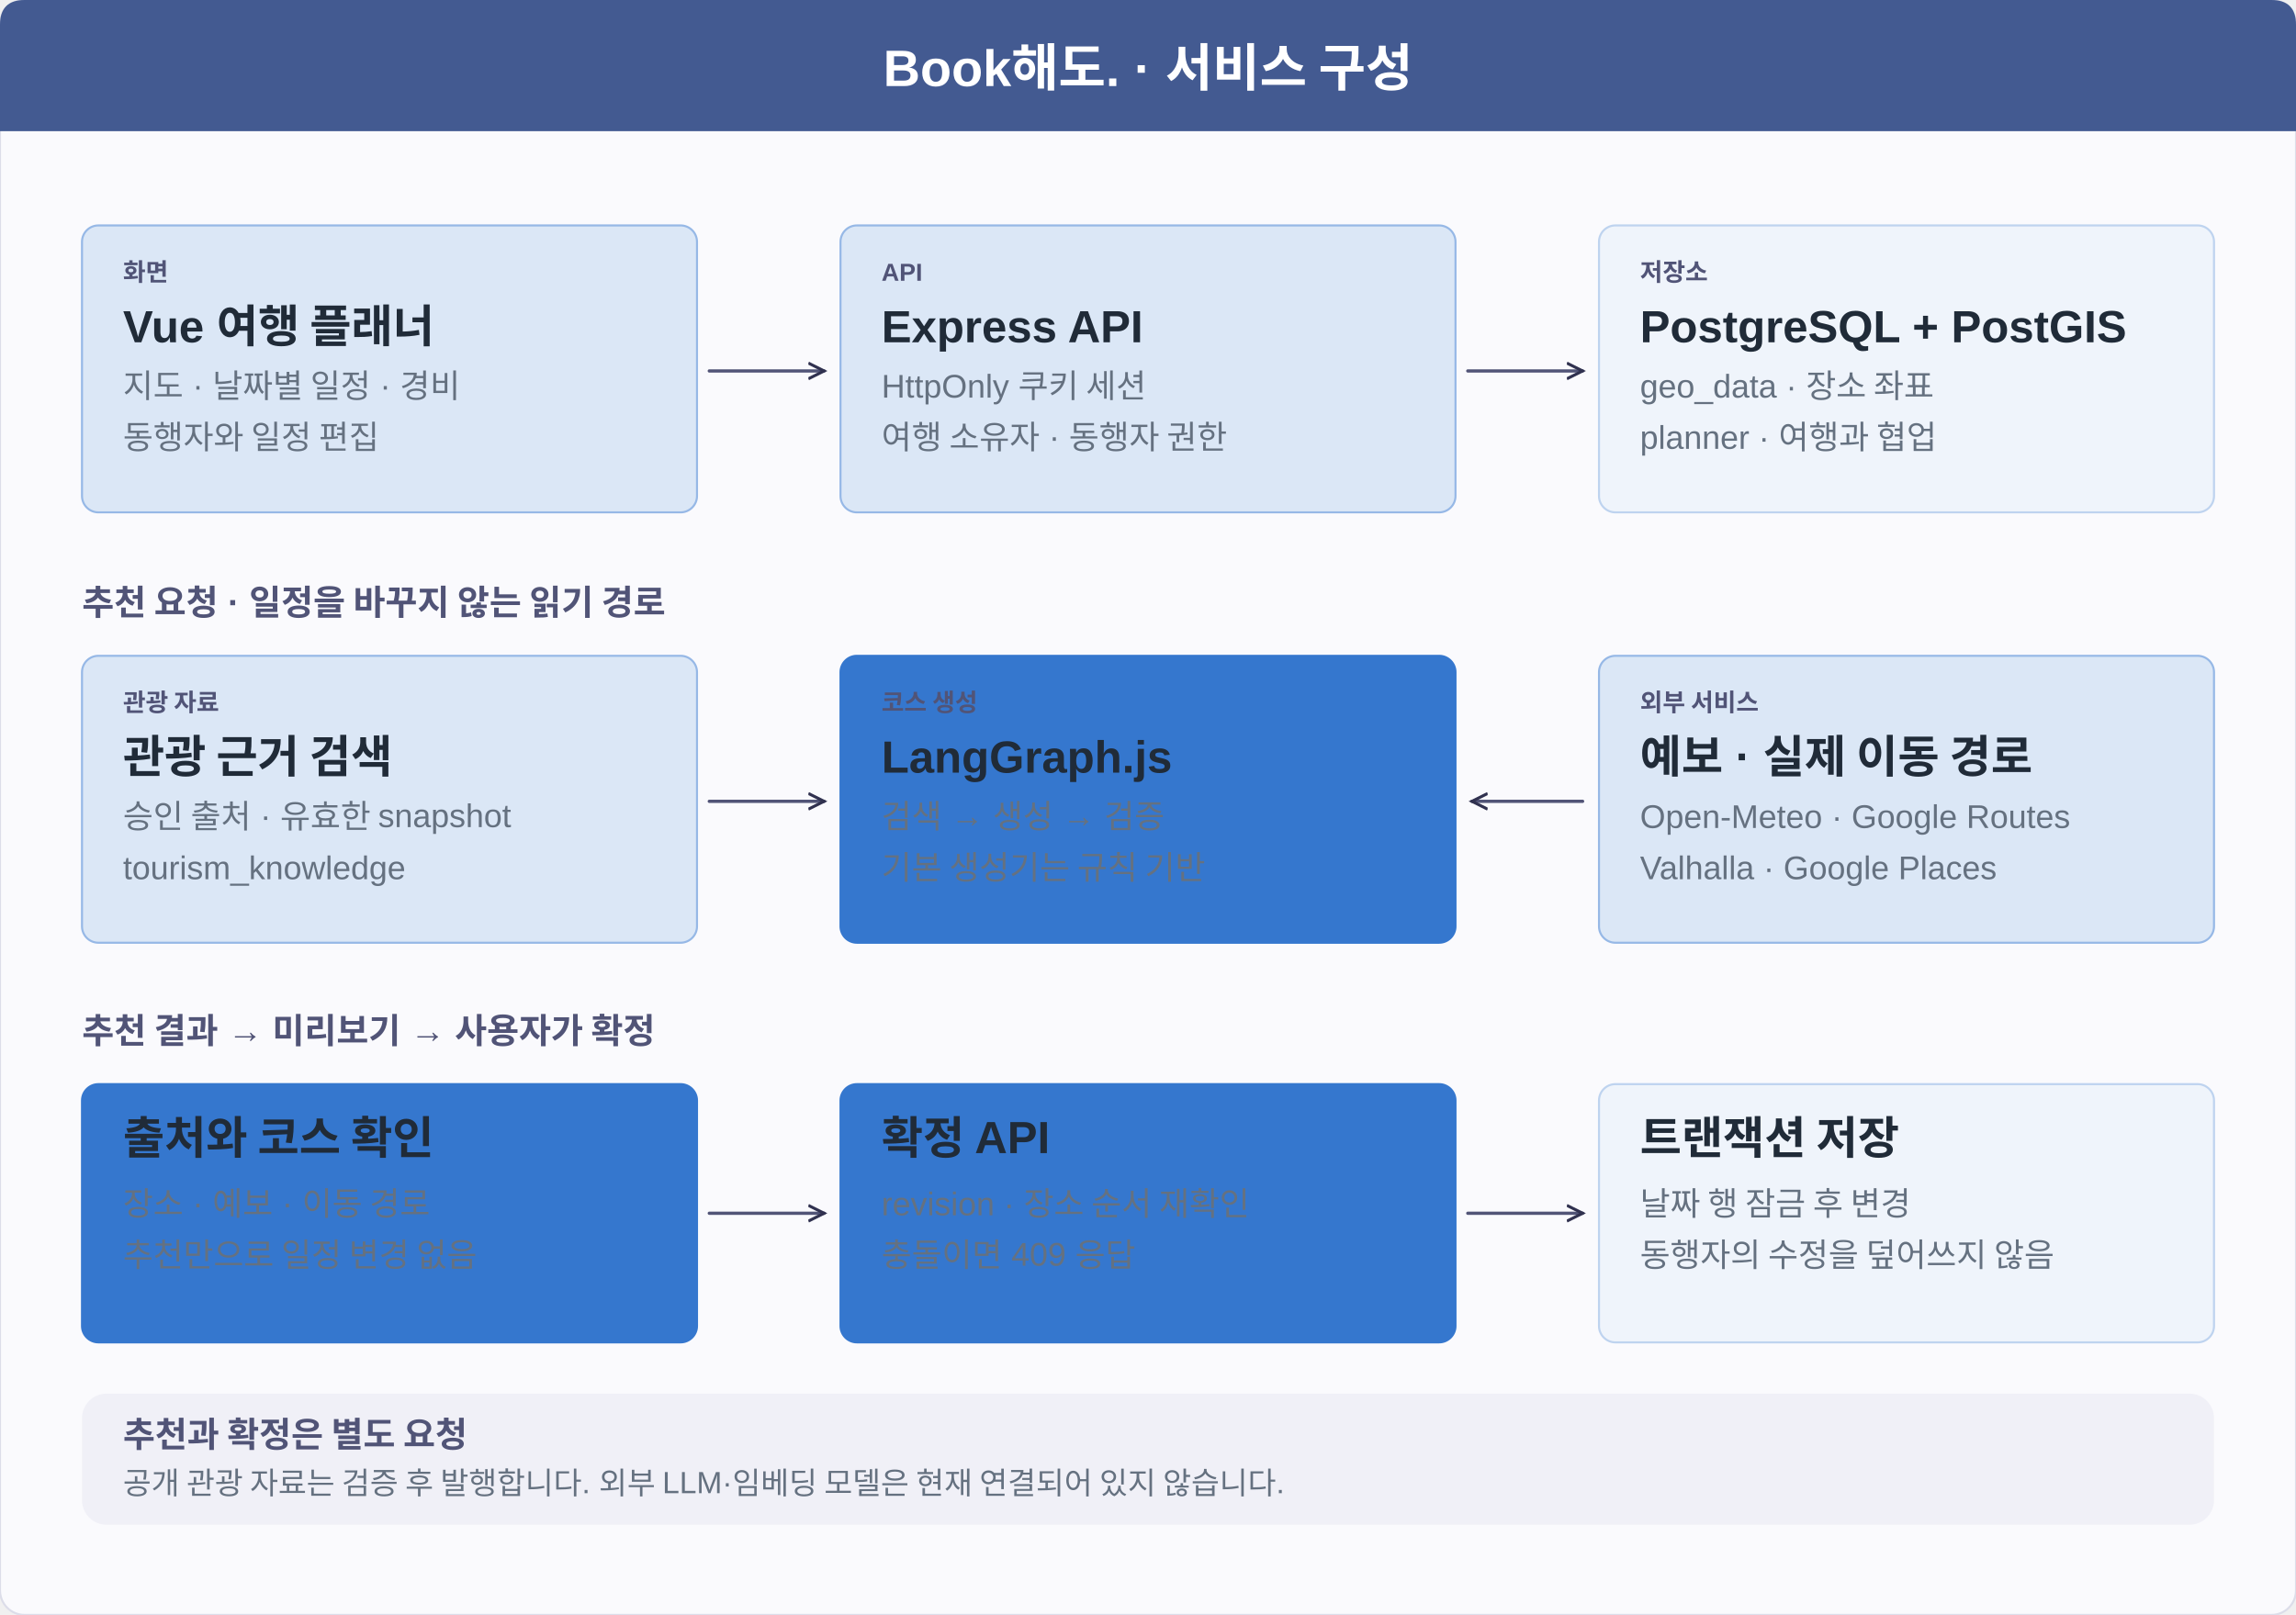
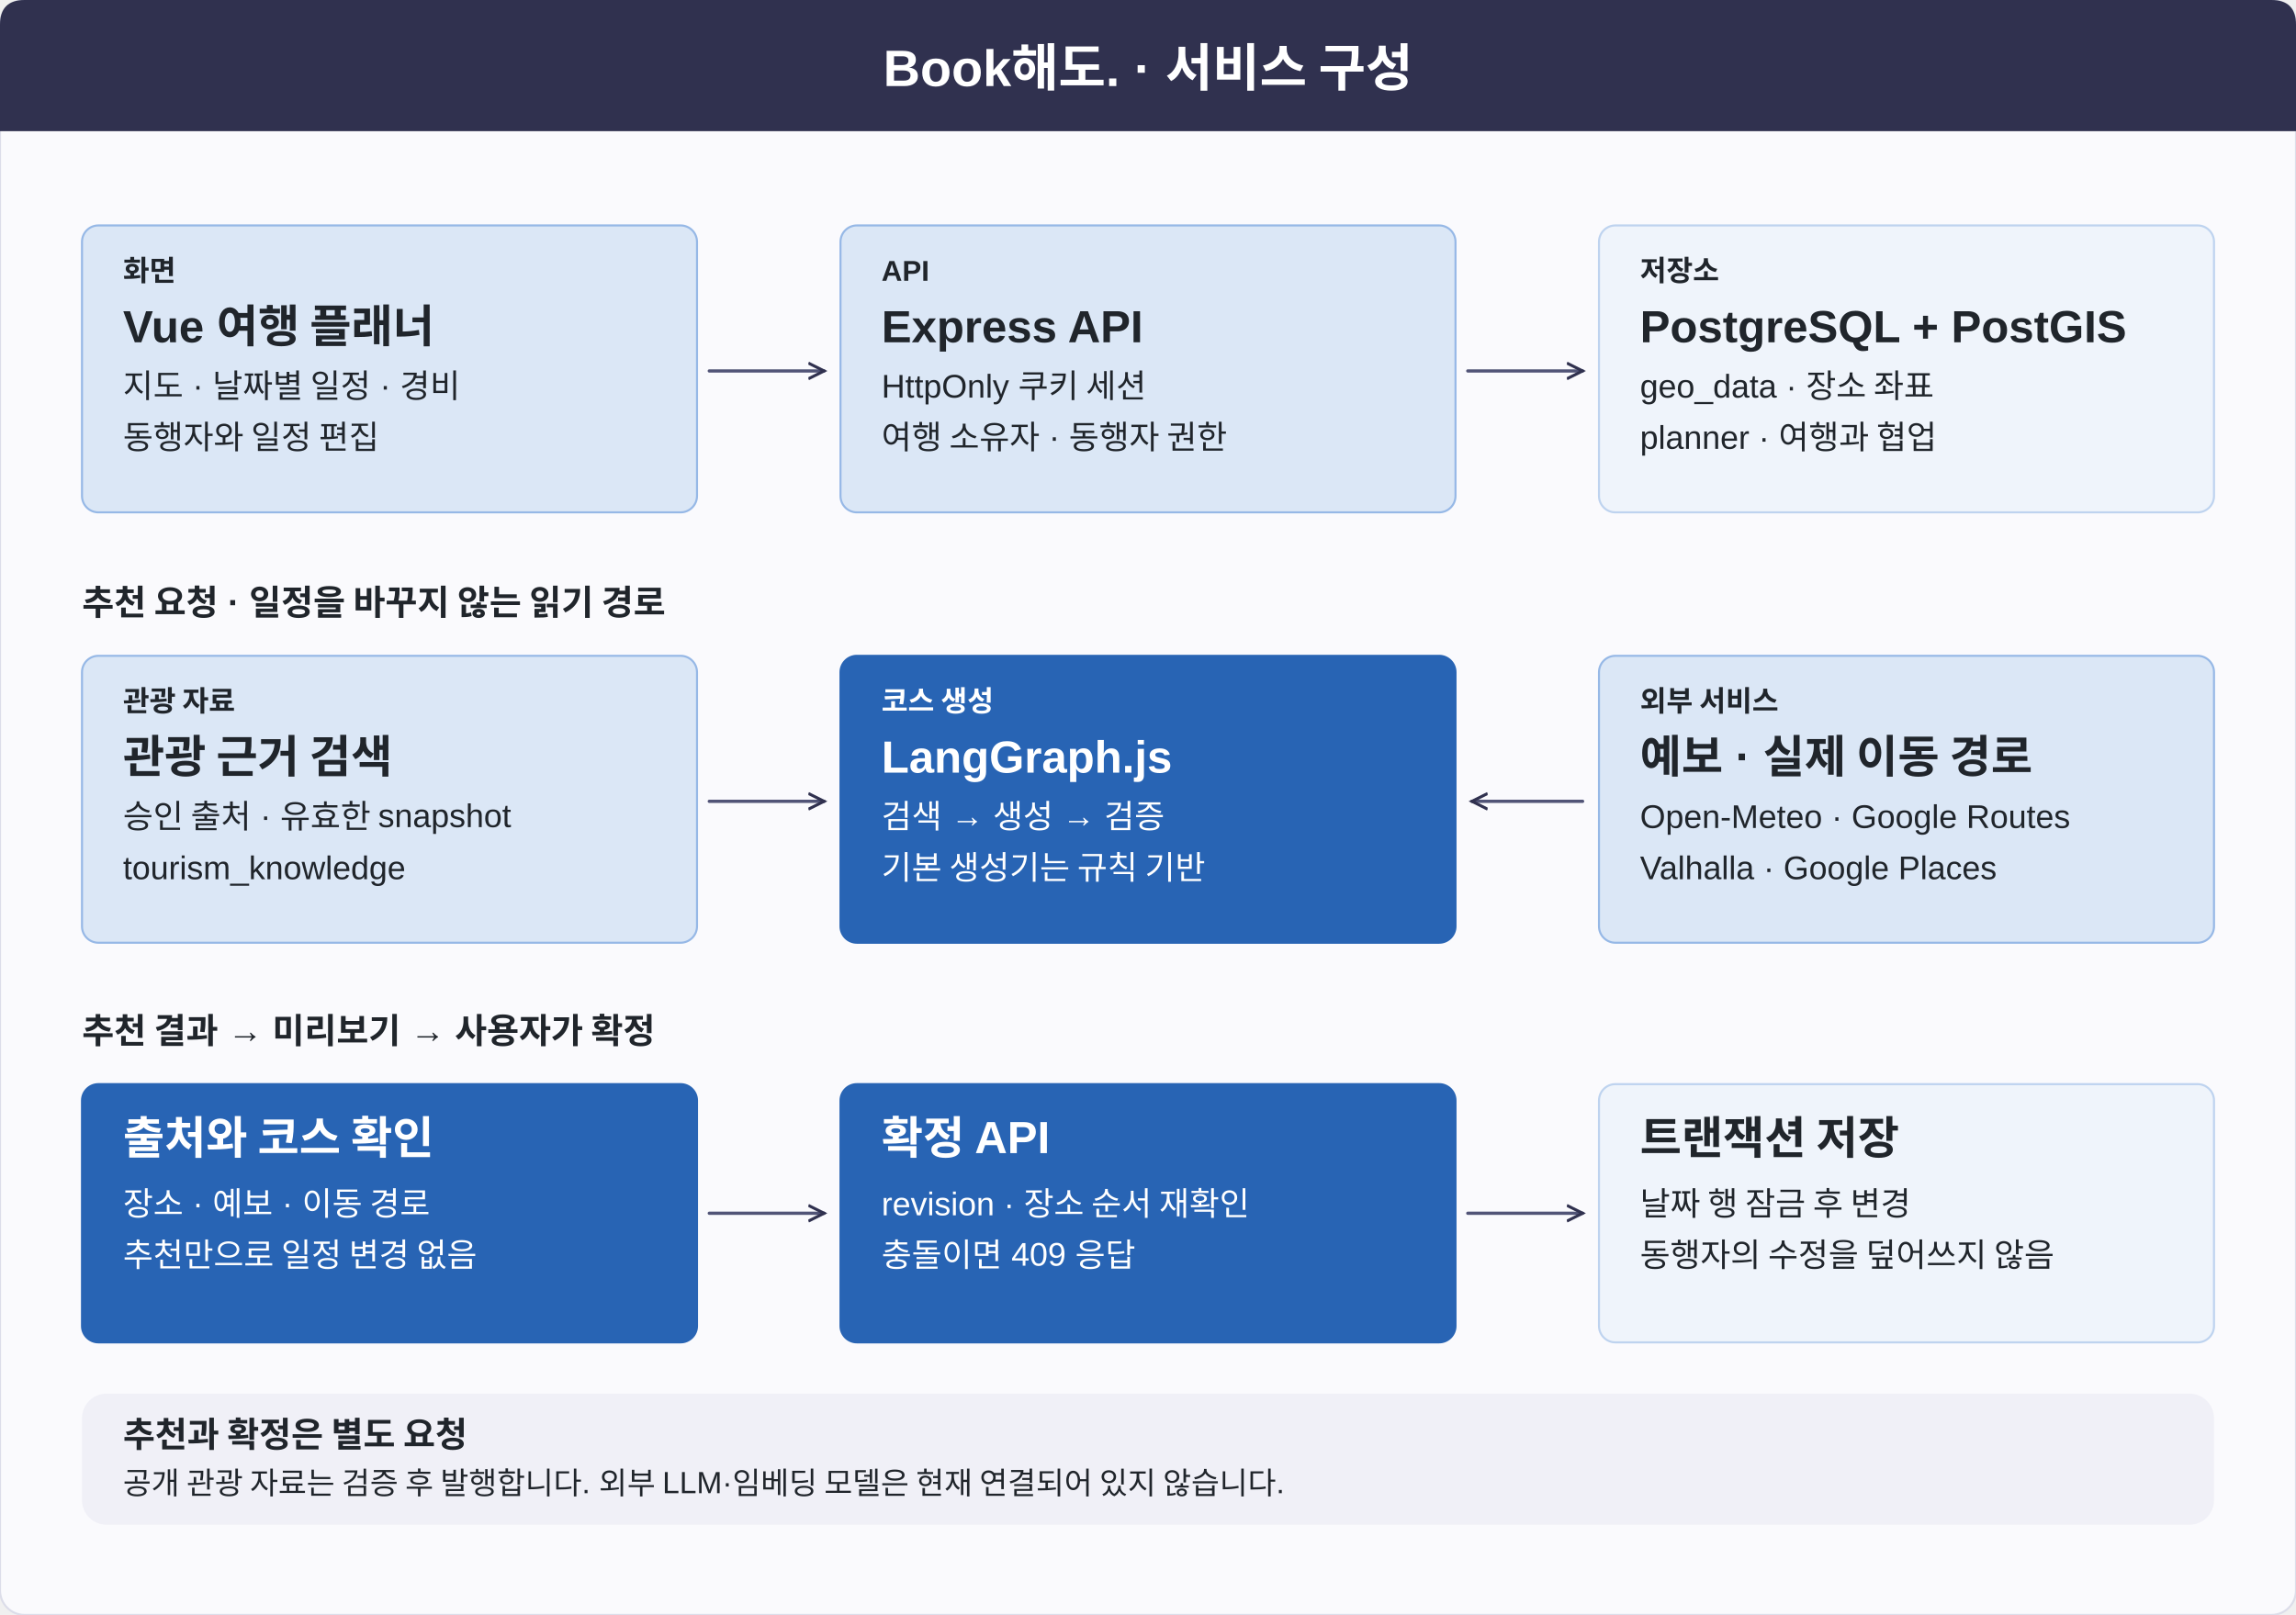
<svg xmlns="http://www.w3.org/2000/svg" width="1120" height="788" viewBox="0 0 1120 788" role="img" aria-labelledby="title desc" font-family="Segoe UI, Malgun Gothic, Arial, sans-serif">
  <defs>
    <marker id="arrow" viewBox="0 0 10 10" refX="8" refY="5" markerWidth="6" markerHeight="6" orient="auto">
      <path d="M0 1 L8 5 L0 9" fill="none" stroke="#30314F" stroke-width="1.5" />
    </marker>
  </defs>
  <rect x="0" y="0" width="1120" height="788" rx="12" fill="#FAFAFD" stroke="#DCDDE9" />
-   <path d="M12 0 H1108 Q1120 0 1120 12 V64 H0 V12 Q0 0 12 0 Z" fill="#435A91" />
+   <path d="M12 0 H1108 Q1120 0 1120 12 V64 H0 V12 Q0 0 12 0 Z" fill="#30314F" />
  <text x="560" text-anchor="middle" y="42" font-size="25" fill="#FFFFFF" font-weight="600">Book해도. · 서비스 구성</text>
  <g transform="translate(0 -80)">
    <rect x="40" y="190" width="300" height="140" rx="8" fill="#DBE7F6" stroke="#96B8E6" />
-     <text x="60" y="217" font-size="12" fill="#515477" font-weight="600">화면</text>
-     <text x="60" y="247" font-size="22" fill="#202B38" font-weight="600">Vue 여행 플래너</text>
-     <text x="60" y="274" font-size="16" fill="#657180" font-weight="400">지도 · 날짜별 일정 · 경비</text>
-     <text x="60" y="299" font-size="16" fill="#657180" font-weight="400">동행자와 일정 편집</text>
+     <text x="60" y="217" font-size="14" fill="#20252B" font-weight="600">화면</text>
+     <text x="60" y="247" font-size="22" fill="#20252B" font-weight="600">Vue 여행 플래너</text>
+     <text x="60" y="274" font-size="16" fill="#20252B" font-weight="500">지도 · 날짜별 일정 · 경비</text>
+     <text x="60" y="299" font-size="16" fill="#20252B" font-weight="500">동행자와 일정 편집</text>
    <rect x="410" y="190" width="300" height="140" rx="8" fill="#DBE7F6" stroke="#96B8E6" />
-     <text x="430" y="217" font-size="12" fill="#515477" font-weight="600">API</text>
-     <text x="430" y="247" font-size="22" fill="#202B38" font-weight="600">Express API</text>
-     <text x="430" y="274" font-size="16" fill="#657180" font-weight="400">HttpOnly 쿠키 세션</text>
-     <text x="430" y="299" font-size="16" fill="#657180" font-weight="400">여행 소유자 · 동행자 권한</text>
+     <text x="430" y="217" font-size="14" fill="#20252B" font-weight="600">API</text>
+     <text x="430" y="247" font-size="22" fill="#20252B" font-weight="600">Express API</text>
+     <text x="430" y="274" font-size="16" fill="#20252B" font-weight="500">HttpOnly 쿠키 세션</text>
+     <text x="430" y="299" font-size="16" fill="#20252B" font-weight="500">여행 소유자 · 동행자 권한</text>
    <rect x="780" y="190" width="300" height="140" rx="8" fill="#EFF4FB" stroke="#BED3EF" />
-     <text x="800" y="217" font-size="12" fill="#515477" font-weight="600">저장소</text>
-     <text x="800" y="247" font-size="22" fill="#202B38" font-weight="600">PostgreSQL + PostGIS</text>
-     <text x="800" y="274" font-size="16" fill="#657180" font-weight="400">geo_data · 장소 좌표</text>
-     <text x="800" y="299" font-size="16" fill="#657180" font-weight="400">planner · 여행과 협업</text>
+     <text x="800" y="217" font-size="14" fill="#20252B" font-weight="600">저장소</text>
+     <text x="800" y="247" font-size="22" fill="#20252B" font-weight="600">PostgreSQL + PostGIS</text>
+     <text x="800" y="274" font-size="16" fill="#20252B" font-weight="500">geo_data · 장소 좌표</text>
+     <text x="800" y="299" font-size="16" fill="#20252B" font-weight="500">planner · 여행과 협업</text>
    <path d="M346 261 L402 261" fill="none" stroke="#515477" stroke-width="1.6" stroke-linecap="round" stroke-linejoin="round" marker-end="url(#arrow)" />
    <path d="M716 261 L772 261" fill="none" stroke="#515477" stroke-width="1.6" stroke-linecap="round" stroke-linejoin="round" marker-end="url(#arrow)" />
-     <text x="40" y="380" font-size="17" fill="#515477" font-weight="600">추천 요청 · 일정을 바꾸지 않는 읽기 경로</text>
+     <text x="40" y="380" font-size="17" fill="#20252B" font-weight="600">추천 요청 · 일정을 바꾸지 않는 읽기 경로</text>
    <rect x="40" y="400" width="300" height="140" rx="8" fill="#DBE7F6" stroke="#96B8E6" />
-     <text x="60" y="427" font-size="12" fill="#515477" font-weight="600">관광 자료</text>
-     <text x="60" y="457" font-size="22" fill="#202B38" font-weight="600">관광 근거 검색</text>
-     <text x="60" y="484" font-size="16" fill="#657180" font-weight="400">승인 출처 · 유효한 snapshot</text>
-     <text x="60" y="509" font-size="16" fill="#657180" font-weight="400">tourism_knowledge</text>
-     <rect x="410" y="400" width="300" height="140" rx="8" fill="#3577CE" stroke="#3577CE" />
-     <text x="430" y="427" font-size="12" fill="#515477" font-weight="600">코스 생성</text>
-     <text x="430" y="457" font-size="22" fill="#202B38" font-weight="600">LangGraph.js</text>
-     <text x="430" y="484" font-size="16" fill="#657180" font-weight="400">검색 → 생성 → 검증</text>
-     <text x="430" y="509" font-size="16" fill="#657180" font-weight="400">기본 생성기는 규칙 기반</text>
+     <text x="60" y="427" font-size="14" fill="#20252B" font-weight="600">관광 자료</text>
+     <text x="60" y="457" font-size="22" fill="#20252B" font-weight="600">관광 근거 검색</text>
+     <text x="60" y="484" font-size="16" fill="#20252B" font-weight="500">승인 출처 · 유효한 snapshot</text>
+     <text x="60" y="509" font-size="16" fill="#20252B" font-weight="500">tourism_knowledge</text>
+     <rect x="410" y="400" width="300" height="140" rx="8" fill="#2864B4" stroke="#2864B4" />
+     <text x="430" y="427" font-size="14" fill="#FFFFFF" font-weight="600">코스 생성</text>
+     <text x="430" y="457" font-size="22" fill="#FFFFFF" font-weight="600">LangGraph.js</text>
+     <text x="430" y="484" font-size="16" fill="#FFFFFF" font-weight="500">검색 → 생성 → 검증</text>
+     <text x="430" y="509" font-size="16" fill="#FFFFFF" font-weight="500">기본 생성기는 규칙 기반</text>
    <rect x="780" y="400" width="300" height="140" rx="8" fill="#DBE7F6" stroke="#96B8E6" />
-     <text x="800" y="427" font-size="12" fill="#515477" font-weight="600">외부 서비스</text>
-     <text x="800" y="457" font-size="22" fill="#202B38" font-weight="600">예보 · 실제 이동 경로</text>
-     <text x="800" y="484" font-size="16" fill="#657180" font-weight="400">Open-Meteo · Google Routes</text>
-     <text x="800" y="509" font-size="16" fill="#657180" font-weight="400">Valhalla · Google Places</text>
+     <text x="800" y="427" font-size="14" fill="#20252B" font-weight="600">외부 서비스</text>
+     <text x="800" y="457" font-size="22" fill="#20252B" font-weight="600">예보 · 실제 이동 경로</text>
+     <text x="800" y="484" font-size="16" fill="#20252B" font-weight="500">Open-Meteo · Google Routes</text>
+     <text x="800" y="509" font-size="16" fill="#20252B" font-weight="500">Valhalla · Google Places</text>
    <path d="M346 471 L402 471" fill="none" stroke="#515477" stroke-width="1.6" stroke-linecap="round" stroke-linejoin="round" marker-end="url(#arrow)" />
    <path d="M772 471 L718 471" fill="none" stroke="#515477" stroke-width="1.6" stroke-linecap="round" stroke-linejoin="round" marker-end="url(#arrow)" />
-     <text x="40" y="589" font-size="17" fill="#515477" font-weight="600">추천 결과 → 미리보기 → 사용자가 확정</text>
-     <rect x="40" y="609" width="300" height="126" rx="8" fill="#3577CE" stroke="#3577CE" />
-     <text x="60" y="643" font-size="22" fill="#202B38" font-weight="600">출처와 코스 확인</text>
-     <text x="60" y="673" font-size="16" fill="#657180" font-weight="400">장소 · 예보 · 이동 경로</text>
-     <text x="60" y="698" font-size="16" fill="#657180" font-weight="400">추천만으로 일정 변경 없음</text>
-     <rect x="410" y="609" width="300" height="126" rx="8" fill="#3577CE" stroke="#3577CE" />
-     <text x="430" y="643" font-size="22" fill="#202B38" font-weight="600">확정 API</text>
-     <text x="430" y="673" font-size="16" fill="#657180" font-weight="400">revision · 장소 순서 재확인</text>
-     <text x="430" y="698" font-size="16" fill="#657180" font-weight="400">충돌이면 409 응답</text>
+     <text x="40" y="589" font-size="17" fill="#20252B" font-weight="600">추천 결과 → 미리보기 → 사용자가 확정</text>
+     <rect x="40" y="609" width="300" height="126" rx="8" fill="#2864B4" stroke="#2864B4" />
+     <text x="60" y="643" font-size="22" fill="#FFFFFF" font-weight="600">출처와 코스 확인</text>
+     <text x="60" y="673" font-size="16" fill="#FFFFFF" font-weight="500">장소 · 예보 · 이동 경로</text>
+     <text x="60" y="698" font-size="16" fill="#FFFFFF" font-weight="500">추천만으로 일정 변경 없음</text>
+     <rect x="410" y="609" width="300" height="126" rx="8" fill="#2864B4" stroke="#2864B4" />
+     <text x="430" y="643" font-size="22" fill="#FFFFFF" font-weight="600">확정 API</text>
+     <text x="430" y="673" font-size="16" fill="#FFFFFF" font-weight="500">revision · 장소 순서 재확인</text>
+     <text x="430" y="698" font-size="16" fill="#FFFFFF" font-weight="500">충돌이면 409 응답</text>
    <rect x="780" y="609" width="300" height="126" rx="8" fill="#EFF4FB" stroke="#BED3EF" />
-     <text x="800" y="643" font-size="22" fill="#202B38" font-weight="600">트랜잭션 저장</text>
-     <text x="800" y="673" font-size="16" fill="#657180" font-weight="400">날짜 행 잠금 후 변경</text>
-     <text x="800" y="698" font-size="16" fill="#657180" font-weight="400">동행자의 수정을 덮어쓰지 않음</text>
+     <text x="800" y="643" font-size="22" fill="#20252B" font-weight="600">트랜잭션 저장</text>
+     <text x="800" y="673" font-size="16" fill="#20252B" font-weight="500">날짜 행 잠금 후 변경</text>
+     <text x="800" y="698" font-size="16" fill="#20252B" font-weight="500">동행자의 수정을 덮어쓰지 않음</text>
    <path d="M346 672 L402 672" fill="none" stroke="#515477" stroke-width="1.6" stroke-linecap="round" stroke-linejoin="round" marker-end="url(#arrow)" />
    <path d="M716 672 L772 672" fill="none" stroke="#515477" stroke-width="1.6" stroke-linecap="round" stroke-linejoin="round" marker-end="url(#arrow)" />
    <rect x="40" y="760" width="1040" height="64" rx="12" fill="#F0F0F7" stroke="none" />
-     <text x="60" y="786" font-size="17" fill="#515477" font-weight="600">추천과 확정은 별도 요청</text>
-     <text x="60" y="809" font-size="15" fill="#657180" font-weight="400">공개 관광 자료는 검증 후 발행합니다. 외부 LLM·임베딩 모델은 현재 연결되어 있지 않습니다.</text>
+     <text x="60" y="786" font-size="17" fill="#20252B" font-weight="600">추천과 확정은 별도 요청</text>
+     <text x="60" y="809" font-size="15" fill="#20252B" font-weight="500">공개 관광 자료는 검증 후 발행합니다. 외부 LLM·임베딩 모델은 현재 연결되어 있지 않습니다.</text>
  </g>
</svg>
